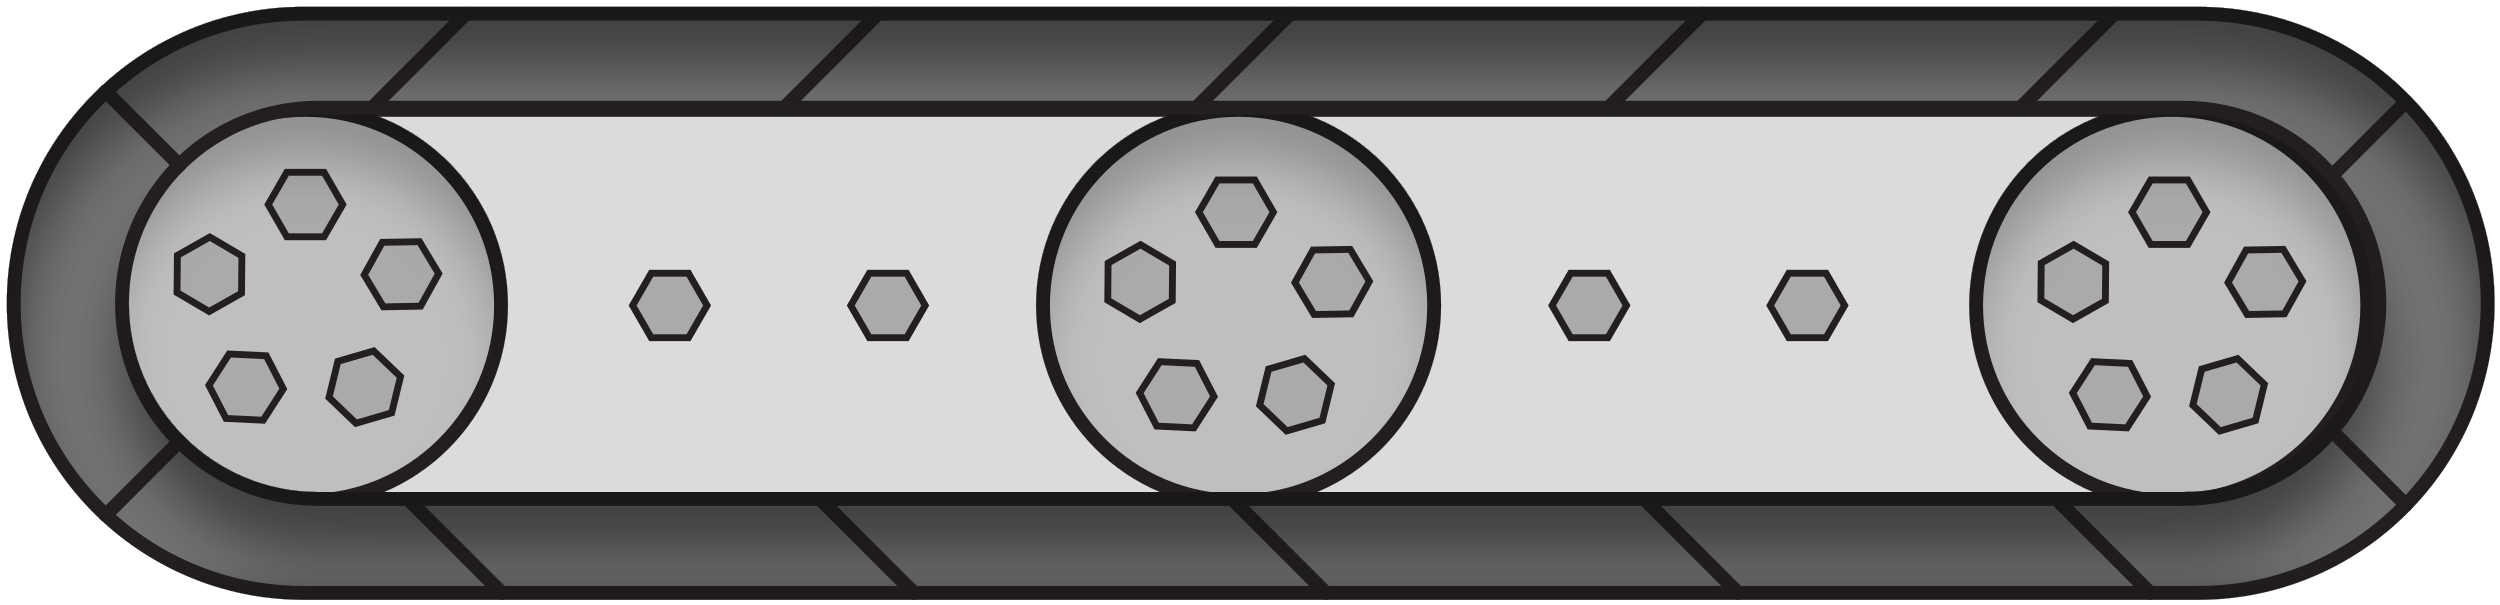
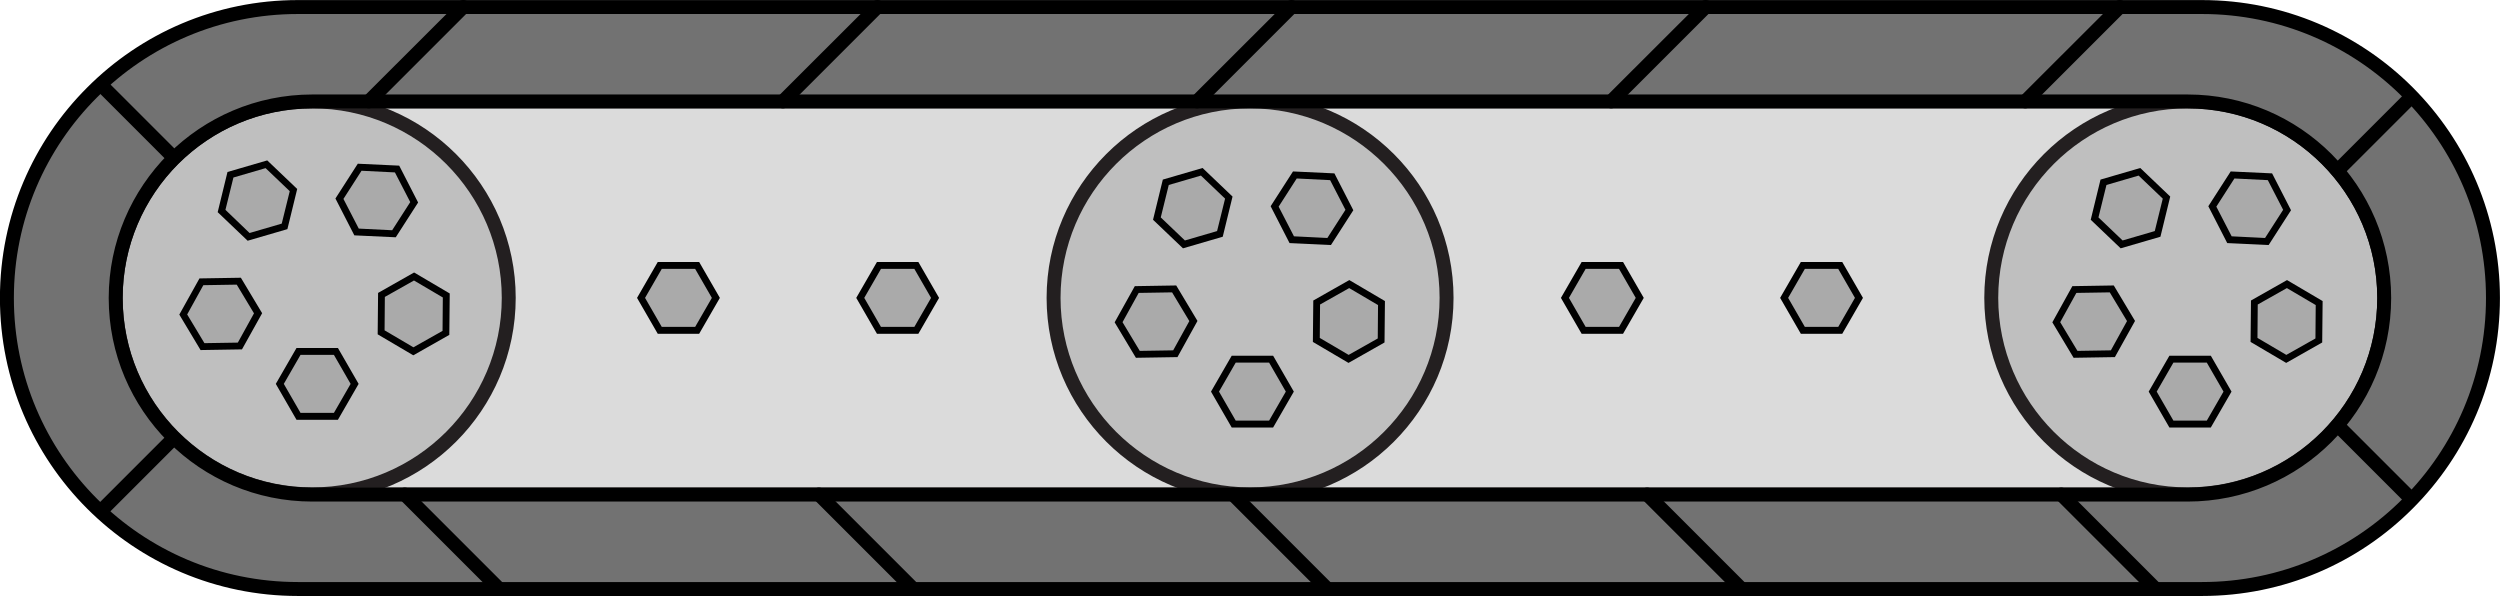
- <svg xmlns="http://www.w3.org/2000/svg" width="182" height="44" viewBox="0 0 182 44" fill="none">
-   <path d="M172.34 22.24C172.34 26.17 170.75 29.73 168.17 32.31C165.6 34.88 162.04 36.48 158.1 36.48H22.24C14.38 36.48 8 30.1 8 22.24C8 18.31 9.6 14.75 12.17 12.17C14.75 9.6 18.31 8 22.24 8H158.1C165.97 8 172.34 14.38 172.34 22.24V22.24Z" fill="#DBDBDB" stroke="#231F20" stroke-width="1.006" stroke-miterlimit="10" />
-   <path d="M130.224 24.586H132.935L134.291 22.238L132.935 19.891H130.224L128.869 22.238L130.224 24.586Z" fill="#AAAAAA" stroke="#231F20" stroke-width="0.5" stroke-miterlimit="10" />
-   <path d="M114.344 24.586H117.055L118.41 22.238L117.055 19.891H114.344L112.989 22.238L114.344 24.586Z" fill="#AAAAAA" stroke="#231F20" stroke-width="0.5" stroke-miterlimit="10" />
-   <path d="M66.001 19.891H63.29L61.935 22.238L63.29 24.586H66.001L67.356 22.238L66.001 19.891Z" fill="#AAAAAA" stroke="#231F20" stroke-width="0.5" stroke-miterlimit="10" />
-   <path d="M50.121 19.891H47.41L46.055 22.238L47.41 24.586H50.121L51.476 22.238L50.121 19.891Z" fill="#AAAAAA" stroke="#231F20" stroke-width="0.5" stroke-miterlimit="10" />
-   <g filter="url(#filter0_i_4_268)">
-     <path d="M158.099 36.474C165.962 36.474 172.336 30.1 172.336 22.237C172.336 14.374 165.962 8 158.099 8C150.237 8 143.863 14.374 143.863 22.237C143.863 30.1 150.237 36.474 158.099 36.474Z" fill="#BFBFBF" stroke="#231F20" stroke-width="1.006" stroke-miterlimit="10" />
-     <path d="M159.279 13.101H156.569L155.213 15.448L156.569 17.796H159.279L160.635 15.448L159.279 13.101Z" fill="#AAAAAA" stroke="#231F20" stroke-width="0.5" stroke-miterlimit="10" />
-     <path d="M166.227 18.155L163.516 18.201L162.201 20.572L163.597 22.896L166.307 22.849L167.622 20.479L166.227 18.155Z" fill="#AAAAAA" stroke="#231F20" stroke-width="0.5" stroke-miterlimit="10" />
-     <path d="M160.285 26.865L159.64 29.498L161.598 31.373L164.201 30.614L164.845 27.981L162.887 26.107L160.285 26.865Z" fill="#AAAAAA" stroke="#231F20" stroke-width="0.5" stroke-miterlimit="10" />
-     <path d="M152.139 31.02L154.846 31.15L156.313 28.87L155.072 26.46L152.365 26.33L150.898 28.61L152.139 31.02Z" fill="#AAAAAA" stroke="#231F20" stroke-width="0.5" stroke-miterlimit="10" />
-     <path d="M148.601 19.149L148.576 21.859L150.912 23.236L153.272 21.902L153.296 19.191L150.961 17.814L148.601 19.149Z" fill="#AAAAAA" stroke="#231F20" stroke-width="0.5" stroke-miterlimit="10" />
-     <path d="M90.168 36.474C98.031 36.474 104.405 30.1 104.405 22.237C104.405 14.374 98.031 8 90.168 8C82.305 8 75.931 14.374 75.931 22.237C75.931 30.1 82.305 36.474 90.168 36.474Z" fill="#BFBFBF" stroke="#231F20" stroke-width="1.006" stroke-miterlimit="10" />
-     <path d="M91.348 13.101H88.637L87.282 15.448L88.637 17.796H91.348L92.704 15.448L91.348 13.101Z" fill="#AAAAAA" stroke="#231F20" stroke-width="0.5" stroke-miterlimit="10" />
-     <path d="M98.295 18.155L95.585 18.201L94.27 20.572L95.666 22.896L98.376 22.849L99.691 20.479L98.295 18.155Z" fill="#AAAAAA" stroke="#231F20" stroke-width="0.5" stroke-miterlimit="10" />
-     <path d="M92.353 26.865L91.709 29.498L93.667 31.373L96.27 30.614L96.914 27.981L94.956 26.107L92.353 26.865Z" fill="#AAAAAA" stroke="#231F20" stroke-width="0.5" stroke-miterlimit="10" />
-     <path d="M84.207 31.02L86.915 31.15L88.382 28.87L87.141 26.46L84.433 26.33L82.966 28.61L84.207 31.02Z" fill="#AAAAAA" stroke="#231F20" stroke-width="0.5" stroke-miterlimit="10" />
-     <path d="M80.67 19.149L80.645 21.859L82.981 23.236L85.34 21.902L85.365 19.191L83.03 17.814L80.67 19.149Z" fill="#AAAAAA" stroke="#231F20" stroke-width="0.5" stroke-miterlimit="10" />
-     <path d="M22.237 36.474C30.1 36.474 36.474 30.1 36.474 22.237C36.474 14.374 30.1 8 22.237 8C14.374 8 8 14.374 8 22.237C8 30.1 14.374 36.474 22.237 36.474Z" fill="#BFBFBF" stroke="#231F20" stroke-width="1.006" stroke-miterlimit="10" />
-     <path d="M23.592 12.542H20.881L19.526 14.889L20.881 17.237H23.592L24.948 14.889L23.592 12.542Z" fill="#AAAAAA" stroke="#231F20" stroke-width="0.5" stroke-miterlimit="10" />
-     <path d="M30.539 17.596L27.829 17.642L26.514 20.013L27.91 22.337L30.62 22.29L31.935 19.92L30.539 17.596Z" fill="#AAAAAA" stroke="#231F20" stroke-width="0.5" stroke-miterlimit="10" />
-     <path d="M24.597 26.306L23.953 28.939L25.911 30.814L28.514 30.055L29.158 27.422L27.2 25.548L24.597 26.306Z" fill="#AAAAAA" stroke="#231F20" stroke-width="0.5" stroke-miterlimit="10" />
-     <path d="M16.451 30.461L19.159 30.591L20.626 28.311L19.385 25.901L16.677 25.771L15.21 28.051L16.451 30.461Z" fill="#AAAAAA" stroke="#231F20" stroke-width="0.5" stroke-miterlimit="10" />
-     <path d="M12.914 18.59L12.889 21.3L15.225 22.677L17.584 21.343L17.609 18.632L15.274 17.256L12.914 18.59Z" fill="#AAAAAA" stroke="#231F20" stroke-width="0.5" stroke-miterlimit="10" />
+ <svg xmlns="http://www.w3.org/2000/svg" id="a" viewBox="0 0 181.11 43.17">
+   <defs>
+     <style>.au{fill:#dbdbdb;}.av{fill:#bfbfbf;}.aw{fill:#aaa;}.ax{fill:#727272;stroke:#000;stroke-miterlimit:10;stroke-width:1.01px;}.ay{fill:#231f20;}</style>
+   </defs>
+   <g id="b">
+     <g id="c">
+       <path class="au" d="M172.72,21.59c0,3.93-1.59,7.49-4.17,10.07-2.57,2.57-6.13,4.17-10.07,4.17H22.62c-7.86,0-14.24-6.38-14.24-14.24,0-3.93,1.6-7.49,4.17-10.07,2.58-2.57,6.14-4.17,10.07-4.17H158.48c7.87,0,14.24,6.38,14.24,14.24Z" />
+       <path class="ay" d="M158.48,36.33H22.62c-8.13,0-14.74-6.61-14.74-14.74,0-3.93,1.53-7.63,4.32-10.43,2.8-2.79,6.5-4.32,10.43-4.32H158.48c8.13,0,14.74,6.61,14.74,14.74,0,3.94-1.53,7.64-4.32,10.43-2.78,2.78-6.49,4.32-10.43,4.32ZM22.62,7.85c-3.66,0-7.11,1.43-9.71,4.02-2.59,2.6-4.02,6.05-4.02,9.71,0,7.57,6.16,13.74,13.74,13.74H158.48c3.67,0,7.12-1.43,9.71-4.02,2.59-2.59,4.02-6.04,4.02-9.71,0-7.57-6.16-13.74-13.74-13.74H22.62Z" />
+     </g>
+     <g id="d">
+       <polygon class="aw" points="130.61 23.93 133.32 23.93 134.67 21.58 133.32 19.24 130.61 19.24 129.25 21.58 130.61 23.93" />
+       <path d="M133.46,24.18h-3l-1.5-2.6,1.5-2.6h3l1.5,2.6-1.5,2.6Zm-2.71-.5h2.42l1.21-2.1-1.21-2.1h-2.42l-1.21,2.1,1.21,2.1Z" />
+     </g>
+     <g id="e">
+       <polygon class="aw" points="114.73 23.93 117.44 23.93 118.79 21.58 117.44 19.24 114.73 19.24 113.37 21.58 114.73 23.93" />
+       <path d="M117.58,24.18h-3l-1.5-2.6,1.5-2.6h3l1.5,2.6-1.5,2.6Zm-2.71-.5h2.42l1.21-2.1-1.21-2.1h-2.42l-1.21,2.1,1.21,2.1Z" />
+     </g>
+     <g id="f">
+       <polygon class="aw" points="66.38 19.24 63.67 19.24 62.32 21.58 63.67 23.93 66.38 23.93 67.74 21.58 66.38 19.24" />
+       <path d="M66.53,24.18h-3l-1.5-2.6,1.5-2.6h3l1.5,2.6-1.5,2.6Zm-2.71-.5h2.42l1.21-2.1-1.21-2.1h-2.42l-1.21,2.1,1.21,2.1Z" />
+     </g>
+     <g id="g">
+       <polygon class="aw" points="50.5 19.24 47.79 19.24 46.44 21.58 47.79 23.93 50.5 23.93 51.86 21.58 50.5 19.24" />
+       <path d="M50.65,24.18h-3l-1.5-2.6,1.5-2.6h3l1.5,2.6-1.5,2.6Zm-2.71-.5h2.42l1.21-2.1-1.21-2.1h-2.42l-1.21,2.1,1.21,2.1Z" />
+     </g>
  </g>
-   <g filter="url(#filter1_i_4_268)">
-     <g filter="url(#filter2_i_4_268)">
-       <path d="M160.02 1.002H22.08C16.26 1.002 10.99 3.362 7.18 7.182C3.36 10.992 1 16.262 1 22.082C1 33.722 10.44 43.162 22.08 43.162H160.02C165.84 43.162 171.11 40.802 174.92 36.982C178.74 33.172 181.1 27.902 181.1 22.082C181.1 10.442 171.66 1.002 160.02 1.002ZM169.05 32.152C166.48 34.722 162.92 36.322 158.98 36.322H23.12C15.26 36.322 8.88 29.942 8.88 22.082C8.88 18.152 10.48 14.592 13.05 12.012C15.63 9.442 19.19 7.842 23.12 7.842H158.98C166.85 7.842 173.22 14.222 173.22 22.082C173.22 26.012 171.63 29.572 169.05 32.152V32.152Z" fill="#727272" />
+   <g id="h">
+     <g id="i">
+       <g id="j">
+         <circle class="av" cx="158.49" cy="21.58" r="14.24" />
+         <path class="ay" d="M158.49,36.32c-8.13,0-14.74-6.61-14.74-14.74s6.61-14.74,14.74-14.74,14.74,6.61,14.74,14.74-6.61,14.74-14.74,14.74Zm0-28.47c-7.57,0-13.73,6.16-13.73,13.73s6.16,13.73,13.73,13.73,13.73-6.16,13.73-13.73-6.16-13.73-13.73-13.73Z" />
+       </g>
+       <g id="k">
+         <polygon class="aw" points="157.31 30.72 160.02 30.72 161.37 28.37 160.02 26.02 157.31 26.02 155.95 28.37 157.31 30.72" />
+         <path d="M160.16,30.97h-3l-1.5-2.6,1.5-2.6h3l1.5,2.6-1.5,2.6Zm-2.71-.5h2.42l1.21-2.1-1.21-2.1h-2.42l-1.21,2.1,1.21,2.1Z" />
+       </g>
+       <g id="l">
+         <polygon class="aw" points="150.36 25.67 153.07 25.62 154.39 23.25 152.99 20.92 150.28 20.97 148.96 23.34 150.36 25.67" />
+         <path d="M150.22,25.92l-1.54-2.57,1.45-2.62,3-.05,1.54,2.57-1.46,2.62-3,.05Zm-.97-2.58l1.25,2.08,2.42-.04,1.17-2.12-1.25-2.08-2.42,.04-1.17,2.12Z" />
+       </g>
+       <g id="m">
+         <polygon class="aw" points="156.3 16.96 156.95 14.32 154.99 12.45 152.39 13.21 151.74 15.84 153.7 17.71 156.3 16.96" />
+         <path d="M153.63,17.99l-2.17-2.07,.71-2.91,2.88-.84,2.17,2.07-.71,2.91-2.88,.84Zm-1.61-2.24l1.75,1.67,2.33-.68,.58-2.35-1.75-1.67-2.33,.68-.58,2.35Z" />
+       </g>
+       <g id="n">
+         <polygon class="aw" points="164.45 12.8 161.74 12.67 160.27 14.95 161.51 17.36 164.22 17.49 165.69 15.21 164.45 12.8" />
+         <path d="M164.35,17.75l-3-.14-1.37-2.67,1.62-2.52,3,.14,1.37,2.67-1.62,2.52Zm-2.68-.63l2.42,.12,1.31-2.04-1.11-2.15-2.42-.12-1.31,2.04,1.11,2.15Z" />
+       </g>
+       <g id="o">
+         <polygon class="aw" points="167.99 24.67 168.01 21.96 165.67 20.58 163.31 21.92 163.29 24.63 165.63 26.01 167.99 24.67" />
+         <path d="M165.62,26.29l-2.58-1.52,.03-3,2.61-1.48,2.58,1.52-.03,3-2.61,1.48Zm-2.08-1.81l2.09,1.23,2.11-1.19,.02-2.42-2.09-1.23-2.11,1.19-.02,2.42Z" />
+       </g>
    </g>
-     <path d="M160.02 1.002H22.08C16.26 1.002 10.99 3.362 7.18 7.182C3.36 10.992 1 16.262 1 22.082C1 33.722 10.44 43.162 22.08 43.162H160.02C165.84 43.162 171.11 40.802 174.92 36.982C178.74 33.172 181.1 27.902 181.1 22.082C181.1 10.442 171.66 1.002 160.02 1.002ZM169.05 32.152C166.48 34.722 162.92 36.322 158.98 36.322H23.12C15.26 36.322 8.88 29.942 8.88 22.082C8.88 18.152 10.48 14.592 13.05 12.012C15.63 9.442 19.19 7.842 23.12 7.842H158.98C166.85 7.842 173.22 14.222 173.22 22.082C173.22 26.012 171.63 29.572 169.05 32.152V32.152Z" stroke="#231F20" stroke-width="1.006" stroke-miterlimit="10" />
-     <path d="M57.084 7.844L63.928 1" stroke="#231F20" stroke-width="1.006" stroke-linecap="round" stroke-linejoin="bevel" />
-     <path d="M27.084 7.844L33.928 1" stroke="#231F20" stroke-width="1.006" stroke-linecap="round" stroke-linejoin="bevel" />
-     <path d="M87.084 7.844L93.928 1" stroke="#231F20" stroke-width="1.006" stroke-linecap="round" stroke-linejoin="bevel" />
-     <path d="M117.084 7.844L123.928 1" stroke="#231F20" stroke-width="1.006" stroke-linecap="round" stroke-linejoin="bevel" />
-     <path d="M147.084 7.844L153.928 1" stroke="#231F20" stroke-width="1.006" stroke-linecap="round" stroke-linejoin="bevel" />
-     <path d="M126.53 43.161L119.686 36.318" stroke="#231F20" stroke-width="1.006" stroke-linecap="round" stroke-linejoin="bevel" />
-     <path d="M156.53 43.161L149.686 36.318" stroke="#231F20" stroke-width="1.006" stroke-linecap="round" stroke-linejoin="bevel" />
-     <path d="M96.53 43.161L89.686 36.318" stroke="#231F20" stroke-width="1.006" stroke-linecap="round" stroke-linejoin="bevel" />
-     <path d="M66.53 43.161L59.686 36.318" stroke="#231F20" stroke-width="1.006" stroke-linecap="round" stroke-linejoin="bevel" />
-     <path d="M36.53 43.161L29.686 36.318" stroke="#231F20" stroke-width="1.006" stroke-linecap="round" stroke-linejoin="bevel" />
-     <path d="M7.701 6.661L13.059 12.018" stroke="#231F20" stroke-width="1.006" stroke-linecap="round" stroke-linejoin="bevel" />
-     <path d="M7.704 37.498L13.052 32.15" stroke="#231F20" stroke-width="1.006" stroke-linecap="round" stroke-linejoin="bevel" />
-     <path d="M175.148 7.412L169.769 12.791" stroke="#231F20" stroke-width="1.006" stroke-linecap="round" stroke-linejoin="bevel" />
-     <path d="M175.148 36.75L169.771 31.373" stroke="#231F20" stroke-width="1.006" stroke-linecap="round" stroke-linejoin="bevel" />
+     <g id="p">
+       <g id="q">
+         <circle class="av" cx="90.56" cy="21.58" r="14.24" />
+         <path class="ay" d="M90.56,36.32c-8.13,0-14.74-6.61-14.74-14.74s6.61-14.74,14.74-14.74,14.74,6.61,14.74,14.74-6.61,14.74-14.74,14.74Zm0-28.47c-7.57,0-13.73,6.16-13.73,13.73s6.16,13.73,13.73,13.73,13.73-6.16,13.73-13.73-6.16-13.73-13.73-13.73Z" />
+       </g>
+       <g id="r">
+         <polygon class="aw" points="89.38 30.72 92.09 30.72 93.44 28.37 92.09 26.02 89.38 26.02 88.02 28.37 89.38 30.72" />
+         <path d="M92.23,30.97h-3l-1.5-2.6,1.5-2.6h3l1.5,2.6-1.5,2.6Zm-2.71-.5h2.42l1.21-2.1-1.21-2.1h-2.42l-1.21,2.1,1.21,2.1Z" />
+       </g>
+       <g id="s">
+         <polygon class="aw" points="82.43 25.67 85.14 25.62 86.45 23.25 85.06 20.92 82.35 20.97 81.03 23.34 82.43 25.67" />
+         <path d="M82.29,25.92l-1.54-2.57,1.46-2.62,3-.05,1.54,2.57-1.45,2.62-3,.05Zm-.97-2.58l1.25,2.08,2.42-.04,1.17-2.12-1.25-2.08-2.42,.04-1.17,2.12Z" />
+       </g>
+       <g id="t">
+         <polygon class="aw" points="88.37 16.96 89.01 14.32 87.06 12.45 84.45 13.21 83.81 15.84 85.77 17.71 88.37 16.96" />
+         <path d="M85.7,17.99l-2.17-2.07,.71-2.91,2.88-.84,2.17,2.07-.71,2.91-2.88,.84Zm-1.61-2.24l1.75,1.67,2.33-.68,.58-2.35-1.75-1.67-2.33,.68-.58,2.35Z" />
+       </g>
+       <g id="u">
+         <polygon class="aw" points="96.52 12.8 93.81 12.67 92.34 14.95 93.58 17.36 96.29 17.49 97.76 15.21 96.52 12.8" />
+         <path d="M96.42,17.75l-3-.14-1.37-2.67,1.62-2.52,3,.14,1.37,2.67-1.62,2.52Zm-2.68-.63l2.42,.12,1.31-2.04-1.11-2.15-2.42-.12-1.31,2.04,1.11,2.15Z" />
+       </g>
+       <g id="v">
+         <polygon class="aw" points="100.05 24.67 100.08 21.96 97.74 20.58 95.38 21.92 95.36 24.63 97.69 26.01 100.05 24.67" />
+         <path d="M97.69,26.29l-2.58-1.52,.03-3,2.61-1.48,2.58,1.52-.03,3-2.61,1.48Zm-2.08-1.81l2.09,1.23,2.11-1.19,.02-2.42-2.09-1.23-2.11,1.19-.02,2.42Z" />
+       </g>
+     </g>
+     <g id="w">
+       <g id="x">
+         <circle class="av" cx="22.62" cy="21.58" r="14.24" />
+         <path class="ay" d="M22.62,36.32c-8.13,0-14.74-6.61-14.74-14.74S14.5,6.84,22.62,6.84s14.74,6.61,14.74,14.74-6.61,14.74-14.74,14.74Zm0-28.47c-7.57,0-13.73,6.16-13.73,13.73s6.16,13.73,13.73,13.73,13.73-6.16,13.73-13.73-6.16-13.73-13.73-13.73Z" />
+       </g>
+       <g id="y">
+         <polygon class="aw" points="21.62 30.16 24.33 30.16 25.69 27.81 24.33 25.47 21.62 25.47 20.26 27.81 21.62 30.16" />
+         <path d="M24.48,30.41h-3l-1.5-2.6,1.5-2.6h3l1.5,2.6-1.5,2.6Zm-2.71-.5h2.42l1.21-2.1-1.21-2.1h-2.42l-1.21,2.1,1.21,2.1Z" />
+       </g>
+       <g id="a`">
+         <polygon class="aw" points="14.67 25.11 17.38 25.06 18.7 22.69 17.3 20.37 14.59 20.41 13.28 22.78 14.67 25.11" />
+         <path d="M14.53,25.36l-1.54-2.57,1.46-2.62,3-.05,1.54,2.57-1.46,2.62-3,.05Zm-.97-2.58l1.25,2.08,2.42-.04,1.17-2.12-1.25-2.08-2.42,.04-1.17,2.12Z" />
+       </g>
+       <g id="aa">
+         <polygon class="aw" points="20.61 16.4 21.26 13.76 19.3 11.89 16.7 12.65 16.05 15.28 18.01 17.16 20.61 16.4" />
+         <path d="M17.94,17.44l-2.17-2.07,.71-2.91,2.88-.84,2.17,2.07-.71,2.91-2.88,.84Zm-1.61-2.24l1.75,1.68,2.33-.68,.58-2.35-1.75-1.67-2.33,.68-.58,2.35Z" />
+       </g>
+       <g id="ab">
+         <polygon class="aw" points="28.76 12.24 26.05 12.11 24.59 14.39 25.83 16.8 28.53 16.93 30 14.65 28.76 12.24" />
+         <path d="M28.67,17.19l-3-.14-1.37-2.67,1.62-2.52,3,.14,1.37,2.67-1.62,2.52Zm-2.68-.63l2.42,.12,1.31-2.04-1.11-2.15-2.42-.12-1.31,2.04,1.11,2.15Z" />
+       </g>
+       <g id="ac">
+         <polygon class="aw" points="32.3 24.11 32.32 21.4 29.99 20.03 27.63 21.36 27.6 24.07 29.94 25.45 32.3 24.11" />
+         <path d="M29.94,25.74l-2.58-1.52,.03-3,2.61-1.48,2.58,1.52-.03,3-2.61,1.48Zm-2.08-1.81l2.09,1.23,2.11-1.19,.02-2.42-2.09-1.23-2.11,1.19-.02,2.42Z" />
+       </g>
+     </g>
  </g>
-   <defs>
-     <filter id="filter0_i_4_268" x="7.497" y="7.497" width="165.342" height="33.48" filterUnits="userSpaceOnUse" color-interpolation-filters="sRGB">
-       <feFlood flood-opacity="0" result="BackgroundImageFix" />
-       <feBlend mode="normal" in="SourceGraphic" in2="BackgroundImageFix" result="shape" />
-       <feColorMatrix in="SourceAlpha" type="matrix" values="0 0 0 0 0 0 0 0 0 0 0 0 0 0 0 0 0 0 127 0" result="hardAlpha" />
-       <feOffset dy="4" />
-       <feGaussianBlur stdDeviation="2" />
-       <feComposite in2="hardAlpha" operator="arithmetic" k2="-1" k3="1" />
-       <feColorMatrix type="matrix" values="0 0 0 0 0 0 0 0 0 0 0 0 0 0 0 0 0 0 0.25 0" />
-       <feBlend mode="normal" in2="shape" result="effect1_innerShadow_4_268" />
-     </filter>
-     <filter id="filter1_i_4_268" x="0.497" y="0.497" width="181.106" height="47.169" filterUnits="userSpaceOnUse" color-interpolation-filters="sRGB">
-       <feFlood flood-opacity="0" result="BackgroundImageFix" />
-       <feBlend mode="normal" in="SourceGraphic" in2="BackgroundImageFix" result="shape" />
-       <feColorMatrix in="SourceAlpha" type="matrix" values="0 0 0 0 0 0 0 0 0 0 0 0 0 0 0 0 0 0 127 0" result="hardAlpha" />
-       <feOffset dy="4" />
-       <feGaussianBlur stdDeviation="2" />
-       <feComposite in2="hardAlpha" operator="arithmetic" k2="-1" k3="1" />
-       <feColorMatrix type="matrix" values="0 0 0 0 0 0 0 0 0 0 0 0 0 0 0 0 0 0 0.25 0" />
-       <feBlend mode="normal" in2="shape" result="effect1_innerShadow_4_268" />
-     </filter>
-     <filter id="filter2_i_4_268" x="0.497" y="0.499" width="181.106" height="47.166" filterUnits="userSpaceOnUse" color-interpolation-filters="sRGB">
-       <feFlood flood-opacity="0" result="BackgroundImageFix" />
-       <feBlend mode="normal" in="SourceGraphic" in2="BackgroundImageFix" result="shape" />
-       <feColorMatrix in="SourceAlpha" type="matrix" values="0 0 0 0 0 0 0 0 0 0 0 0 0 0 0 0 0 0 127 0" result="hardAlpha" />
-       <feOffset dy="4" />
-       <feGaussianBlur stdDeviation="2" />
-       <feComposite in2="hardAlpha" operator="arithmetic" k2="-1" k3="1" />
-       <feColorMatrix type="matrix" values="0 0 0 0 0 0 0 0 0 0 0 0 0 0 0 0 0 0 0.25 0" />
-       <feBlend mode="normal" in2="shape" result="effect1_innerShadow_4_268" />
-     </filter>
-   </defs>
+   <g id="ad">
+     <g id="ae">
+       <path class="ax" d="M159.52,.51H21.58C15.76,.51,10.49,2.87,6.68,6.69,2.86,10.5,.5,15.77,.5,21.59c0,11.64,9.44,21.08,21.08,21.08H159.52c5.82,0,11.09-2.36,14.9-6.18,3.82-3.81,6.18-9.08,6.18-14.9,0-11.64-9.44-21.08-21.08-21.08Zm9.03,31.15c-2.57,2.57-6.13,4.17-10.07,4.17H22.62c-7.86,0-14.24-6.38-14.24-14.24,0-3.93,1.6-7.49,4.17-10.07,2.58-2.57,6.14-4.17,10.07-4.17H158.48c7.87,0,14.24,6.38,14.24,14.24,0,3.93-1.59,7.49-4.17,10.07Z" />
+     </g>
+     <g id="af">
+       <g id="ag">
+         <path d="M56.72,7.85c-.13,0-.26-.05-.36-.15-.2-.2-.2-.52,0-.71L63.21,.15c.2-.2,.51-.2,.71,0,.2,.2,.2,.52,0,.71l-6.84,6.84c-.1,.1-.23,.15-.36,.15Z" />
+       </g>
+       <g id="ah">
+         <path d="M26.72,7.85c-.13,0-.26-.05-.36-.15-.2-.2-.2-.52,0-.71L33.21,.15c.2-.2,.51-.2,.71,0,.2,.2,.2,.52,0,.71l-6.84,6.84c-.1,.1-.23,.15-.36,.15Z" />
+       </g>
+       <g id="ai">
+         <path d="M86.72,7.85c-.13,0-.26-.05-.36-.15-.2-.2-.2-.52,0-.71L93.21,.15c.2-.2,.51-.2,.71,0,.2,.2,.2,.52,0,.71l-6.84,6.84c-.1,.1-.23,.15-.36,.15Z" />
+       </g>
+       <g id="aj">
+         <path d="M116.72,7.85c-.13,0-.26-.05-.36-.15-.2-.2-.2-.52,0-.71L123.21,.15c.2-.2,.51-.2,.71,0,.2,.2,.2,.52,0,.71l-6.84,6.84c-.1,.1-.23,.15-.36,.15Z" />
+       </g>
+       <g id="ak">
+         <path d="M146.72,7.85c-.13,0-.26-.05-.36-.15-.2-.2-.2-.52,0-.71L153.21,.15c.2-.2,.51-.2,.71,0,.2,.2,.2,.52,0,.71l-6.84,6.84c-.1,.1-.23,.15-.36,.15Z" />
+       </g>
+       <g id="al">
+         <path d="M126.17,43.17c-.13,0-.26-.05-.36-.15l-6.84-6.84c-.2-.2-.2-.52,0-.71,.2-.2,.51-.2,.71,0l6.84,6.84c.2,.2,.2,.52,0,.71-.1,.1-.23,.15-.36,.15Z" />
+       </g>
+       <g id="am">
+         <path d="M156.17,43.17c-.13,0-.26-.05-.36-.15l-6.84-6.84c-.2-.2-.2-.52,0-.71,.2-.2,.51-.2,.71,0l6.84,6.84c.2,.2,.2,.52,0,.71-.1,.1-.23,.15-.36,.15Z" />
+       </g>
+       <g id="an">
+         <path d="M96.17,43.17c-.13,0-.26-.05-.36-.15l-6.84-6.84c-.2-.2-.2-.52,0-.71,.2-.2,.51-.2,.71,0l6.84,6.84c.2,.2,.2,.52,0,.71-.1,.1-.23,.15-.36,.15Z" />
+       </g>
+       <g id="ao">
+         <path d="M66.17,43.17c-.13,0-.26-.05-.36-.15l-6.84-6.84c-.2-.2-.2-.52,0-.71,.2-.2,.51-.2,.71,0l6.84,6.84c.2,.2,.2,.52,0,.71-.1,.1-.23,.15-.36,.15Z" />
+       </g>
+       <g id="ap">
+         <path d="M36.17,43.17c-.13,0-.26-.05-.36-.15l-6.84-6.84c-.2-.2-.2-.52,0-.71,.2-.2,.51-.2,.71,0l6.84,6.84c.2,.2,.2,.52,0,.71-.1,.1-.23,.15-.36,.15Z" />
+       </g>
+       <g id="aq">
+         <path d="M12.34,11.67c-.13,0-.26-.05-.36-.15L6.98,6.52c-.2-.2-.2-.52,0-.71,.2-.2,.51-.2,.71,0l5,5c.2,.2,.2,.52,0,.71-.1,.1-.23,.15-.36,.15Z" />
+       </g>
+       <g id="ar">
+         <path d="M7.34,37.5c-.13,0-.26-.05-.36-.15-.2-.2-.2-.52,0-.71l5.12-5.12c.2-.2,.51-.2,.71,0,.2,.2,.2,.52,0,.71l-5.12,5.12c-.1,.1-.23,.15-.36,.15Z" />
+       </g>
+       <g id="as">
+         <path d="M169.41,12.8c-.13,0-.26-.05-.36-.15-.2-.2-.2-.52,0-.71l5.15-5.15c.2-.2,.51-.2,.71,0,.2,.2,.2,.52,0,.71l-5.15,5.15c-.1,.1-.23,.15-.36,.15Z" />
+       </g>
+       <g id="at">
+         <path d="M174.55,36.52c-.13,0-.26-.05-.36-.15l-5.14-5.14c-.2-.2-.2-.52,0-.71,.2-.2,.51-.2,.71,0l5.14,5.14c.2,.2,.2,.52,0,.71-.1,.1-.23,.15-.36,.15Z" />
+       </g>
+     </g>
+   </g>
</svg>
